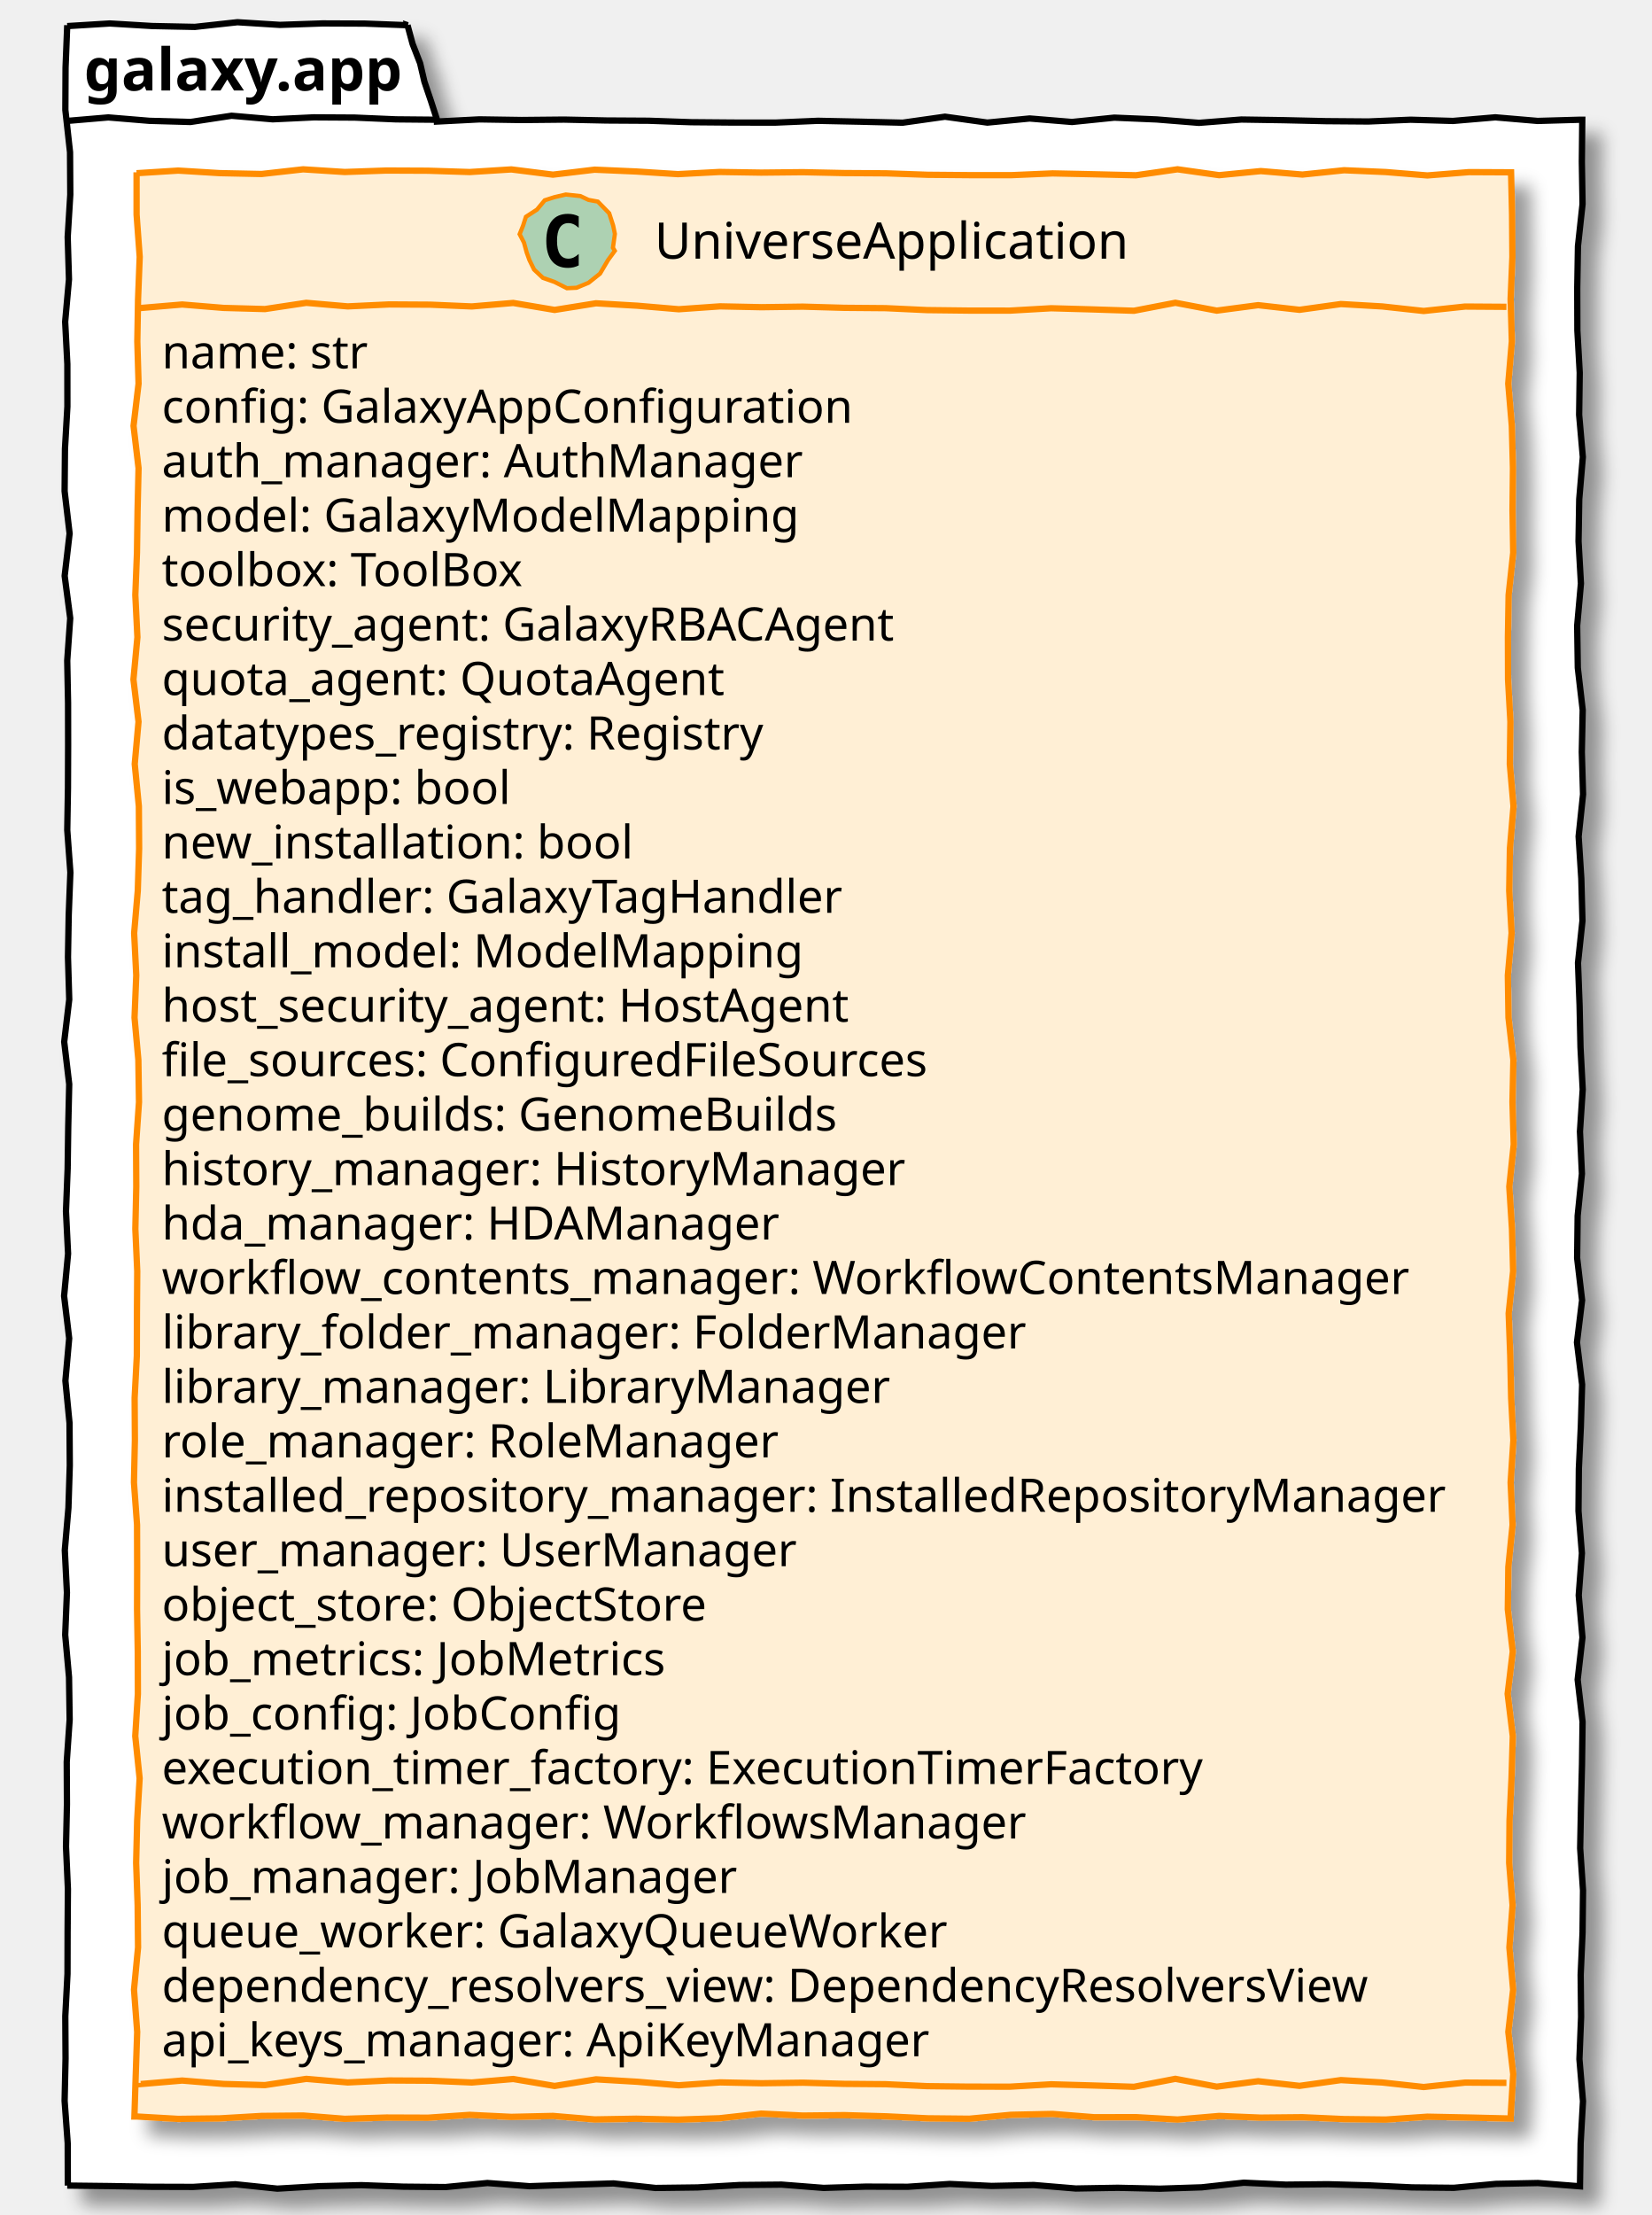
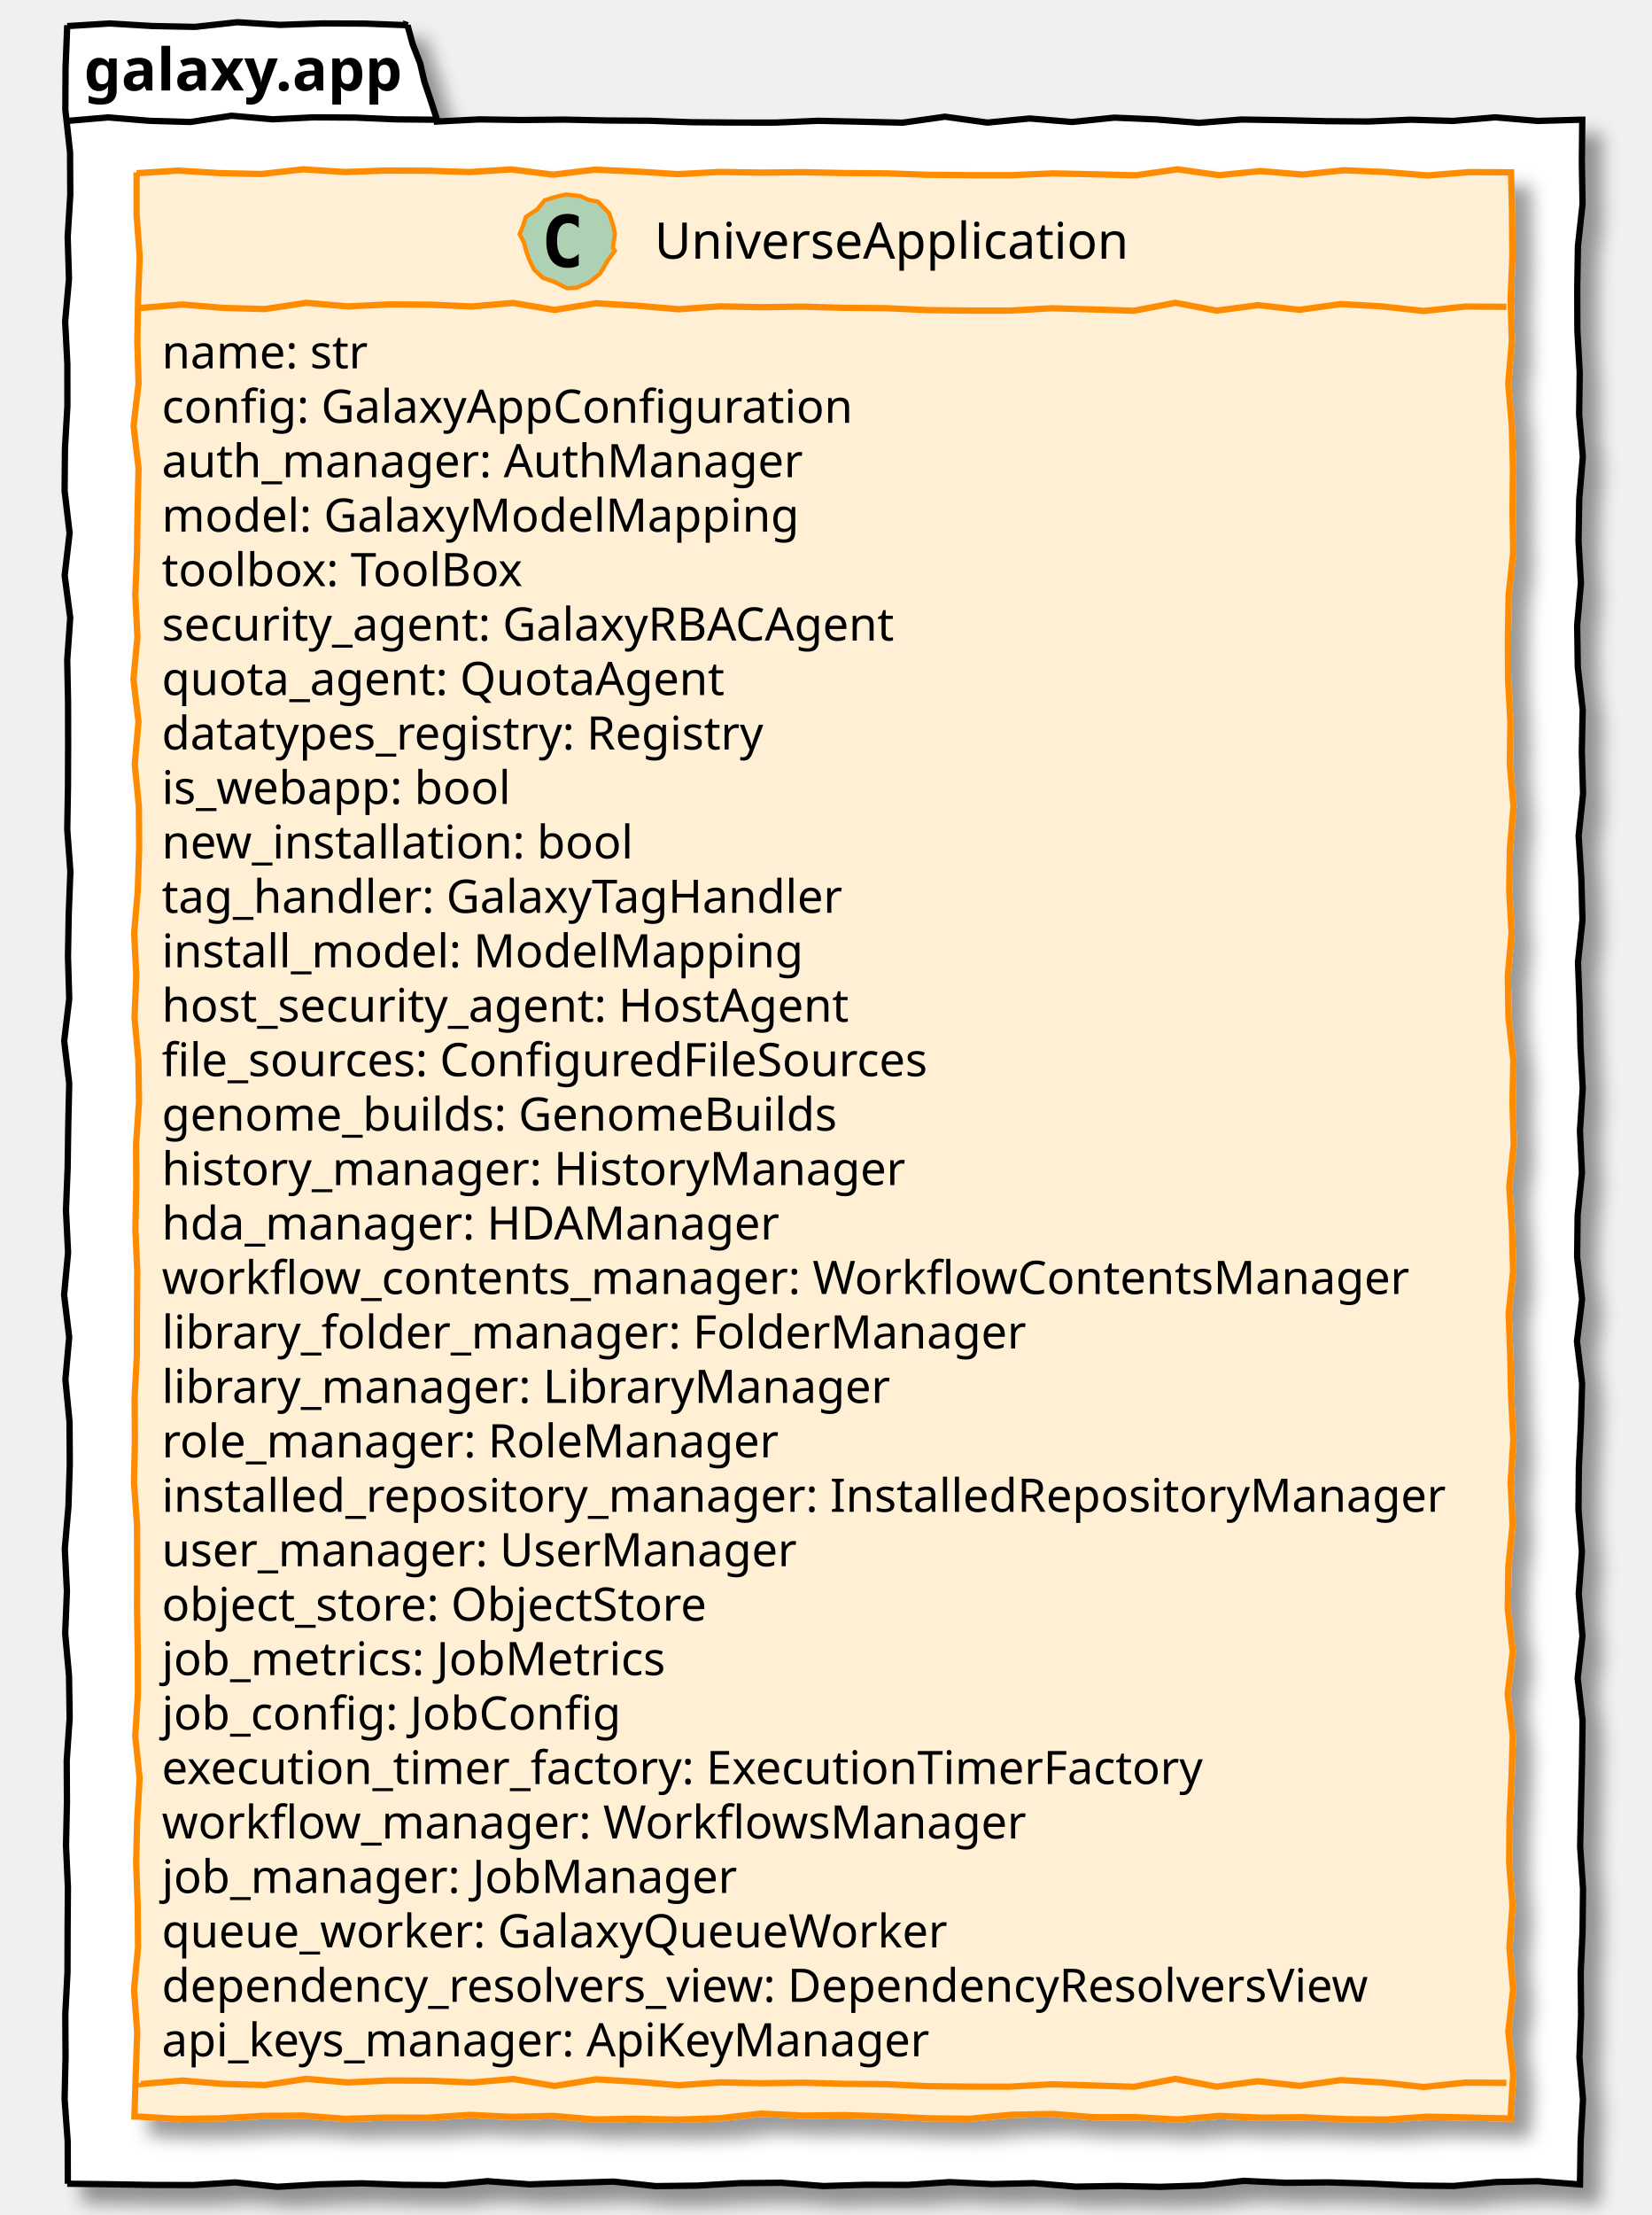
<svg xmlns="http://www.w3.org/2000/svg" contentScriptType="application/ecmascript" contentStyleType="text/css" height="527px" preserveAspectRatio="none" style="width:393px;height:527px;background:#FFFFFF;" version="1.1" viewBox="0 0 393 527" width="393px" zoomAndPan="magnify">
  <defs>
    <filter height="300%" id="f4ie9eql3z719" width="300%" x="-1" y="-1">
      <feGaussianBlur result="blurOut" stdDeviation="2.0" />
      <feColorMatrix in="blurOut" result="blurOut2" type="matrix" values="0 0 0 0 0 0 0 0 0 0 0 0 0 0 0 0 0 0 .4 0" />
      <feOffset dx="4.0" dy="4.0" in="blurOut2" result="blurOut3" />
      <feBlend in="SourceGraphic" in2="blurOut3" mode="normal" />
    </filter>
  </defs>
  <g>
-     <polygon fill="#FFFFFF" filter="url(#f4ie9eql3z719)" points="16,6,16,6.21,26.125,5.586,36.25,6.193,46.375,6.4,56.5,5.287,66.625,5.922,76.75,5.574,86.875,5.617,97,6,96.978,5.993,98.18,10.429,99.976,15.05,100.999,19.43,102.537,23.971,104,28.488,104,28.92,114.074,28.402,124.148,28.556,134.222,28.456,144.296,28.667,154.37,28.727,164.444,29.074,174.518,29.159,184.593,29.168,194.667,28.743,204.741,28.952,214.815,29.191,224.889,27.767,234.963,29.167,245.037,28.192,255.111,29.022,265.185,27.993,275.259,28.42,285.333,29.23,295.407,28.439,305.481,28.594,315.556,28.827,325.63,28.904,335.704,28.484,345.778,28.776,355.852,27.916,365.926,28.773,376,28.488,376.548,28.488,376.445,38.519,376.613,48.55,375.517,58.581,375.348,68.612,375.379,78.642,375.941,88.673,375.803,98.704,376.681,108.735,375.825,118.766,375.657,128.797,376.228,138.828,375.333,148.858,375.481,158.889,376.649,168.92,376.436,178.951,376.735,188.982,375.678,199.013,376.319,209.044,376.59,219.075,375.528,229.105,375.904,239.136,376.126,249.167,376.652,259.198,375.996,269.229,376.463,279.26,375.446,289.29,375.323,299.321,376.504,309.352,375.283,319.383,376.509,329.414,376.207,339.445,375.732,349.476,375.646,359.506,376.459,369.537,375.701,379.568,376.592,389.599,375.447,399.63,376.617,409.661,376.484,419.692,376.245,429.722,376.047,439.753,376.727,449.784,376.614,459.815,376.169,469.846,376.268,479.877,375.87,489.907,376.716,499.938,376.155,509.969,376,520,376,520.173,366,519.392,356,519.595,346,520.531,336,520.43,326,519.957,316,519.678,306,519.781,296,519.314,286,520.415,276,520.74,266,520.526,256,520.695,246,519.863,236,520.087,226,519.612,216,520.284,206,520.247,196,520.552,186,519.77,176,519.866,166,520.443,156,520.567,146,519.487,136,519.806,126,520.149,116,519.389,106,520.353,96,520.258,86,519.899,76,520.142,66,520.729,56,519.687,46,520.315,36,520.286,26,520.116,16,520,16.141,520,16.113,509.922,15.376,499.843,15.599,489.765,15.539,479.686,16.064,469.608,16.088,459.529,16.162,449.451,15.709,439.373,15.932,429.294,15.88,419.216,16.577,409.137,16.427,399.059,15.514,388.98,15.927,378.902,15.423,368.824,16.288,358.745,16.608,348.667,16.545,338.588,15.564,328.51,16.464,318.431,15.257,308.353,16.2,298.274,15.701,288.196,16.097,278.118,16.24,268.039,16.472,257.961,15.28,247.882,16.476,237.804,16.178,227.726,16.355,217.647,16.748,207.569,16.006,197.49,16.175,187.412,16.213,177.333,16.197,167.255,15.999,157.177,16.711,147.098,15.39,137.02,16.565,126.941,15.376,116.863,15.46,106.784,16.04,96.706,16.028,86.627,15.507,76.549,16.414,66.471,16.109,56.392,16.727,46.314,16.667,36.235,15.552,26.157,15.602,16.078,16,6" style="stroke:#000000;stroke-width:1.5;" />
+     <polygon fill="#FFFFFF" filter="url(#f4ie9eql3z719)" points="16,6,16,6.21,26.125,5.586,36.25,6.193,46.375,6.4,56.5,5.287,66.625,5.922,76.75,5.574,86.875,5.617,97,6,96.978,5.993,98.18,10.429,99.976,15.05,100.999,19.43,102.537,23.971,104,28.488,104,28.92,114.074,28.402,124.148,28.556,134.222,28.456,144.296,28.667,154.37,28.727,164.444,29.074,174.518,29.159,184.593,29.168,194.667,28.743,204.741,28.952,214.815,29.191,224.889,27.767,234.963,29.167,245.037,28.192,255.111,29.022,265.185,27.993,275.259,28.42,285.333,29.23,295.407,28.439,305.481,28.594,315.556,28.827,325.63,28.904,335.704,28.484,345.778,28.776,355.852,27.916,365.926,28.773,376,28.488,376.548,28.488,376.445,38.51,376.613,48.532,375.517,58.554,375.348,68.576,375.379,78.598,375.941,88.62,375.803,98.641,376.681,108.663,375.825,118.685,375.657,128.707,376.228,138.729,375.333,148.751,375.481,158.773,376.649,168.794,376.436,178.816,376.735,188.838,375.678,198.86,376.319,208.882,376.59,218.904,375.528,228.926,375.904,238.948,376.126,248.97,376.652,258.991,375.996,269.013,376.463,279.035,375.446,289.057,375.323,299.079,376.504,309.101,375.283,319.123,376.509,329.144,376.207,339.166,375.732,349.188,375.646,359.21,376.459,369.232,375.701,379.254,376.592,389.276,375.447,399.298,376.617,409.319,376.484,419.341,376.245,429.363,376.047,439.385,376.727,449.407,376.614,459.429,376.169,469.451,376.268,479.473,375.87,489.494,376.716,499.516,376.155,509.538,376,519.56,376,519.733,366,518.952,356,519.155,346,520.091,336,519.99,326,519.517,316,519.238,306,519.341,296,518.874,286,519.975,276,520.3,266,520.086,256,520.255,246,519.423,236,519.647,226,519.172,216,519.844,206,519.807,196,520.112,186,519.33,176,519.426,166,520.004,156,520.127,146,519.048,136,519.366,126,519.709,116,518.949,106,519.913,96,519.818,86,519.459,76,519.702,66,520.289,56,519.247,46,519.875,36,519.846,26,519.676,16,519.56,16.141,519.56,16.113,509.49,15.376,499.42,15.599,489.351,15.539,479.281,16.064,469.211,16.088,459.141,16.162,449.071,15.709,439.002,15.932,428.932,15.88,418.862,16.577,408.792,16.427,398.722,15.514,388.652,15.927,378.583,15.423,368.513,16.288,358.443,16.608,348.373,16.545,338.303,15.564,328.234,16.464,318.164,15.257,308.094,16.2,298.024,15.701,287.954,16.097,277.885,16.24,267.815,16.472,257.745,15.28,247.675,16.476,237.606,16.178,227.536,16.355,217.466,16.748,207.396,16.006,197.326,16.175,187.256,16.213,177.187,16.197,167.117,15.999,157.047,16.711,146.977,15.39,136.907,16.565,126.838,15.376,116.768,15.46,106.698,16.04,96.628,16.028,86.558,15.507,76.489,16.414,66.419,16.109,56.349,16.727,46.279,16.667,36.209,15.552,26.14,15.602,16.07,16,6" style="stroke:#000000;stroke-width:1.5;" />
    <path d="M16,28.488 L16,28.768 L25.778,27.936 L35.556,28.746 L45.333,29.021 L55.111,27.537 L64.889,28.385 L74.667,27.92 L84.444,27.977 L94.222,28.397 L104,28.488 " fill="#FFFFFF" style="stroke:#000000;stroke-width:1.5;" />
    <text fill="#000000" font-family="sans-serif" font-size="14" font-weight="bold" lengthAdjust="spacing" textLength="75" x="20" y="21.535">galaxy.app</text>
    <polygon fill="#FFEFD5" filter="url(#f4ie9eql3z719)" points="32.5,41,32.5,41.21,42.409,40.586,52.318,41.193,62.227,41.4,72.136,40.287,82.046,40.922,91.954,40.574,101.864,40.617,111.773,40.932,121.682,40.309,131.591,41.554,141.5,40.37,151.409,40.802,161.318,41.432,171.227,40.914,181.136,41.068,191.046,40.968,200.954,41.178,210.864,41.239,220.773,41.586,230.682,41.671,240.591,41.679,250.5,41.255,260.409,41.464,270.318,41.702,280.227,40.279,290.136,41.678,300.046,40.703,309.954,41.534,319.864,40.505,329.773,40.931,339.682,41.742,349.591,40.951,359.5,41,359.605,41,359.839,51.056,359.916,61.111,359.496,71.167,359.787,81.223,358.928,91.278,359.784,101.334,360.048,111.39,359.945,121.446,360.113,131.501,359.017,141.557,358.848,151.613,358.879,161.668,359.441,171.724,359.303,181.78,360.181,191.836,359.325,201.891,359.157,211.947,359.728,222.003,358.833,232.058,358.981,242.114,360.149,252.17,359.936,262.226,360.235,272.281,359.178,282.337,359.819,292.393,360.09,302.448,359.028,312.504,359.404,322.56,359.626,332.615,360.152,342.671,359.496,352.727,359.963,362.783,358.946,372.838,358.823,382.894,360.004,392.95,358.783,403.005,360.009,413.061,359.707,423.117,359.232,433.173,359.146,443.228,359.959,453.284,359.201,463.34,360.092,473.395,358.947,483.451,360.117,493.507,359.5,503.562,359.5,504.047,349.591,503.808,339.682,503.61,329.773,504.289,319.864,504.176,309.954,503.732,300.046,503.831,290.136,503.432,280.227,504.279,270.318,503.717,260.409,503.735,250.5,502.954,240.591,503.157,230.682,504.093,220.773,503.992,210.864,503.52,200.954,503.24,191.046,503.344,181.136,502.876,171.227,503.977,161.318,504.302,151.409,504.089,141.5,504.257,131.591,503.426,121.682,503.65,111.773,503.175,101.864,503.846,91.954,503.809,82.046,504.115,72.136,503.333,62.227,503.428,52.318,504.006,42.409,504.13,32.5,503.562,31.988,503.562,32.306,493.507,32.649,483.451,31.889,473.395,32.853,463.34,32.758,453.284,32.399,443.228,32.642,433.173,33.229,423.117,32.187,413.061,32.815,403.005,32.786,392.95,32.616,382.894,32.641,372.838,32.614,362.783,31.876,352.727,32.099,342.671,32.038,332.615,32.564,322.56,32.588,312.504,32.662,302.448,32.209,292.393,32.432,282.337,32.38,272.281,33.077,262.226,32.927,252.17,32.014,242.114,32.427,232.058,31.923,222.003,32.788,211.947,33.108,201.891,33.045,191.836,32.064,181.78,32.964,171.724,31.757,161.668,32.7,151.613,32.201,141.557,32.597,131.501,32.74,121.446,32.972,111.39,31.78,101.334,32.975,91.278,32.678,81.223,32.855,71.167,33.248,61.111,32.505,51.056,32.5,41" style="stroke:#FF8C00;stroke-width:1.5;" />
    <polygon fill="#ADD1B2" points="146.311,59.676,144.698,61.879,142.791,65.106,140.064,67.28,137.197,68.47,134.912,68.573,131.975,67.085,129.203,66.114,127.1,64.141,125.996,61.883,125.342,60.084,124.701,57.736,123.66,55.715,124.46,53.741,125.16,51.579,127.789,49.87,129.639,47.651,131.928,46.914,134.65,46.28,138.14,46.657,140.052,47.559,142.275,47.967,144.977,50.736,145.919,53.659,146.329,55.653,145.865,58.94" style="stroke:#FF8C00;stroke-width:1.0;" />
    <path d="M137.723,63.143 Q137.142,63.442 136.503,63.591 Q135.864,63.741 135.158,63.741 Q132.651,63.741 131.332,62.089 Q130.012,60.437 130.012,57.316 Q130.012,54.187 131.332,52.535 Q132.651,50.883 135.158,50.883 Q135.864,50.883 136.511,51.032 Q137.159,51.182 137.723,51.48 L137.723,54.203 Q137.092,53.622 136.499,53.352 Q135.905,53.083 135.274,53.083 Q133.93,53.083 133.245,54.149 Q132.56,55.216 132.56,57.316 Q132.56,59.408 133.245,60.474 Q133.93,61.541 135.274,61.541 Q135.905,61.541 136.499,61.271 Q137.092,61.002 137.723,60.42 Z " fill="#000000" />
    <text fill="#000000" font-family="sans-serif" font-size="12" lengthAdjust="spacing" textLength="113" x="155.75" y="61.535">UniverseApplication</text>
    <path d="M33.5,73 L33.5,73.28 L43.349,72.448 L53.197,73.258 L63.045,73.533 L72.894,72.049 L82.742,72.896 L92.591,72.431 L102.439,72.489 L112.288,72.909 L122.136,72.078 L131.985,73.738 L141.833,72.16 L151.682,72.736 L161.53,73.576 L171.379,72.886 L181.227,73.091 L191.076,72.957 L200.924,73.238 L210.773,73.319 L220.621,73.781 L230.47,73.895 L240.318,73.906 L250.167,73.34 L260.015,73.618 L269.864,73.936 L279.712,72.038 L289.561,73.905 L299.409,72.605 L309.258,73.712 L319.106,72.34 L328.954,72.909 L338.803,73.989 L348.651,72.935 L358.5,73 " fill="#FFEFD5" style="stroke:#FF8C00;stroke-width:1.5;" />
    <text fill="#000000" font-family="sans-serif" font-size="11" lengthAdjust="spacing" textLength="50" x="38.5" y="87.635">name: str</text>
    <text fill="#000000" font-family="sans-serif" font-size="11" lengthAdjust="spacing" textLength="173" x="38.5" y="100.59">config: GalaxyAppConfiguration</text>
    <text fill="#000000" font-family="sans-serif" font-size="11" lengthAdjust="spacing" textLength="155" x="38.5" y="113.545">auth_manager: AuthManager</text>
    <text fill="#000000" font-family="sans-serif" font-size="11" lengthAdjust="spacing" textLength="153" x="38.5" y="126.5">model: GalaxyModelMapping</text>
    <text fill="#000000" font-family="sans-serif" font-size="11" lengthAdjust="spacing" textLength="92" x="38.5" y="139.455">toolbox: ToolBox</text>
    <text fill="#000000" font-family="sans-serif" font-size="11" lengthAdjust="spacing" textLength="182" x="38.5" y="152.41">security_agent: GalaxyRBACAgent</text>
    <text fill="#000000" font-family="sans-serif" font-size="11" lengthAdjust="spacing" textLength="138" x="38.5" y="165.365">quota_agent: QuotaAgent</text>
    <text fill="#000000" font-family="sans-serif" font-size="11" lengthAdjust="spacing" textLength="150" x="38.5" y="178.32">datatypes_registry: Registry</text>
    <text fill="#000000" font-family="sans-serif" font-size="11" lengthAdjust="spacing" textLength="86" x="38.5" y="191.275">is_webapp: bool</text>
    <text fill="#000000" font-family="sans-serif" font-size="11" lengthAdjust="spacing" textLength="116" x="38.5" y="204.231">new_installation: bool</text>
    <text fill="#000000" font-family="sans-serif" font-size="11" lengthAdjust="spacing" textLength="168" x="38.5" y="217.185">tag_handler: GalaxyTagHandler</text>
    <text fill="#000000" font-family="sans-serif" font-size="11" lengthAdjust="spacing" textLength="155" x="38.5" y="230.141">install_model: ModelMapping</text>
    <text fill="#000000" font-family="sans-serif" font-size="11" lengthAdjust="spacing" textLength="172" x="38.5" y="243.096">host_security_agent: HostAgent</text>
    <text fill="#000000" font-family="sans-serif" font-size="11" lengthAdjust="spacing" textLength="193" x="38.5" y="256.051">file_sources: ConfiguredFileSources</text>
    <text fill="#000000" font-family="sans-serif" font-size="11" lengthAdjust="spacing" textLength="164" x="38.5" y="269.006">genome_builds: GenomeBuilds</text>
    <text fill="#000000" font-family="sans-serif" font-size="11" lengthAdjust="spacing" textLength="182" x="38.5" y="281.961">history_manager: HistoryManager</text>
    <text fill="#000000" font-family="sans-serif" font-size="11" lengthAdjust="spacing" textLength="149" x="38.5" y="294.916">hda_manager: HDAManager</text>
    <text fill="#000000" font-family="sans-serif" font-size="11" lengthAdjust="spacing" textLength="304" x="38.5" y="307.871">workflow_contents_manager: WorkflowContentsManager</text>
    <text fill="#000000" font-family="sans-serif" font-size="11" lengthAdjust="spacing" textLength="212" x="38.5" y="320.826">library_folder_manager: FolderManager</text>
    <text fill="#000000" font-family="sans-serif" font-size="11" lengthAdjust="spacing" textLength="178" x="38.5" y="333.781">library_manager: LibraryManager</text>
    <text fill="#000000" font-family="sans-serif" font-size="11" lengthAdjust="spacing" textLength="149" x="38.5" y="346.736">role_manager: RoleManager</text>
    <text fill="#000000" font-family="sans-serif" font-size="11" lengthAdjust="spacing" textLength="315" x="38.5" y="359.691">installed_repository_manager: InstalledRepositoryManager</text>
    <text fill="#000000" font-family="sans-serif" font-size="11" lengthAdjust="spacing" textLength="154" x="38.5" y="372.647">user_manager: UserManager</text>
    <text fill="#000000" font-family="sans-serif" font-size="11" lengthAdjust="spacing" textLength="136" x="38.5" y="385.602">object_store: ObjectStore</text>
    <text fill="#000000" font-family="sans-serif" font-size="11" lengthAdjust="spacing" textLength="125" x="38.5" y="398.557">job_metrics: JobMetrics</text>
    <text fill="#000000" font-family="sans-serif" font-size="11" lengthAdjust="spacing" textLength="116" x="38.5" y="411.512">job_config: JobConfig</text>
    <text fill="#000000" font-family="sans-serif" font-size="11" lengthAdjust="spacing" textLength="261" x="38.5" y="424.467">execution_timer_factory: ExecutionTimerFactory</text>
    <text fill="#000000" font-family="sans-serif" font-size="11" lengthAdjust="spacing" textLength="208" x="38.5" y="437.422">workflow_manager: WorkflowsManager</text>
    <text fill="#000000" font-family="sans-serif" font-size="11" lengthAdjust="spacing" textLength="139" x="38.5" y="450.377">job_manager: JobManager</text>
    <text fill="#000000" font-family="sans-serif" font-size="11" lengthAdjust="spacing" textLength="191" x="38.5" y="463.332">queue_worker: GalaxyQueueWorker</text>
    <text fill="#000000" font-family="sans-serif" font-size="11" lengthAdjust="spacing" textLength="298" x="38.5" y="476.287">dependency_resolvers_view: DependencyResolversView</text>
    <text fill="#000000" font-family="sans-serif" font-size="11" lengthAdjust="spacing" textLength="188" x="38.5" y="489.242">api_keys_manager: ApiKeyManager</text>
    <path d="M33.5,495.562 L33.5,495.843 L43.349,495.01 L53.197,495.82 L63.045,496.095 L72.894,494.611 L82.742,495.459 L92.591,494.994 L102.439,495.051 L112.288,495.472 L122.136,494.641 L131.985,496.301 L141.833,494.722 L151.682,495.299 L161.53,496.138 L171.379,495.448 L181.227,495.654 L191.076,495.52 L200.924,495.8 L210.773,495.881 L220.621,496.343 L230.47,496.457 L240.318,496.468 L250.167,495.902 L260.015,496.181 L269.864,496.499 L279.712,494.601 L289.561,496.467 L299.409,495.167 L309.258,496.274 L319.106,494.902 L328.954,495.471 L338.803,496.551 L348.651,495.498 L358.5,495.562 " fill="#FFEFD5" style="stroke:#FF8C00;stroke-width:1.5;" />
  </g>
</svg>
